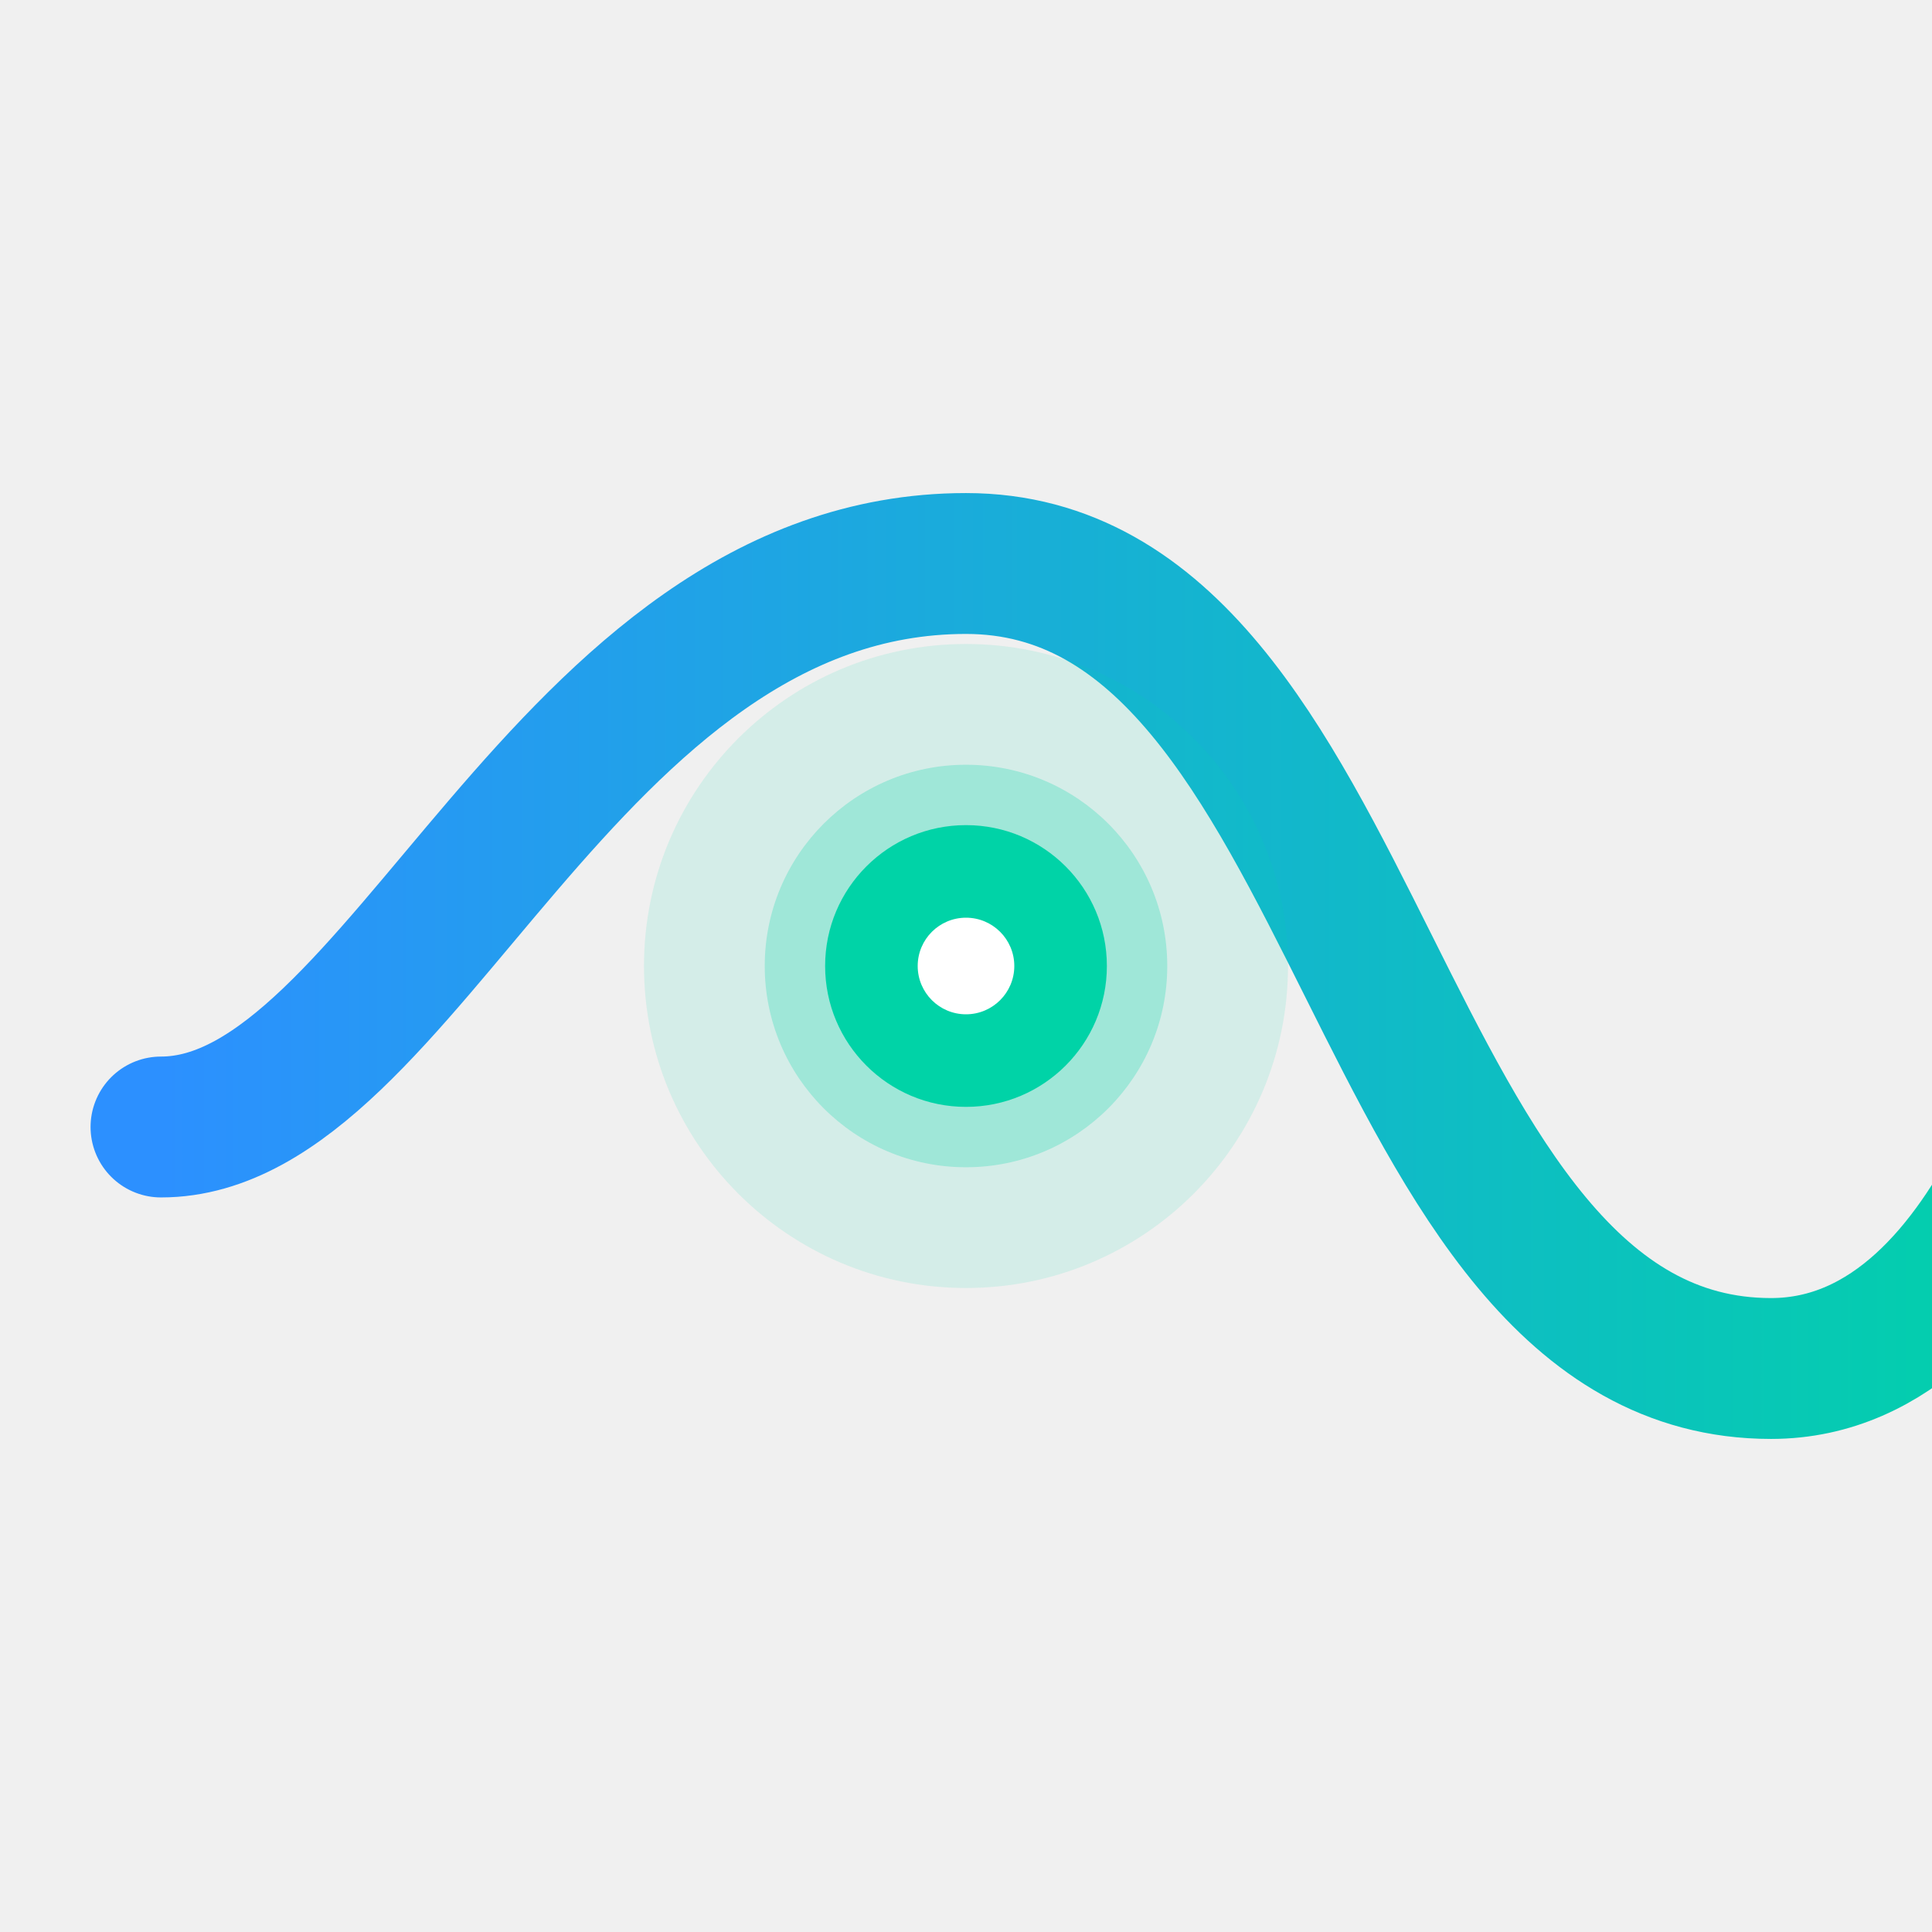
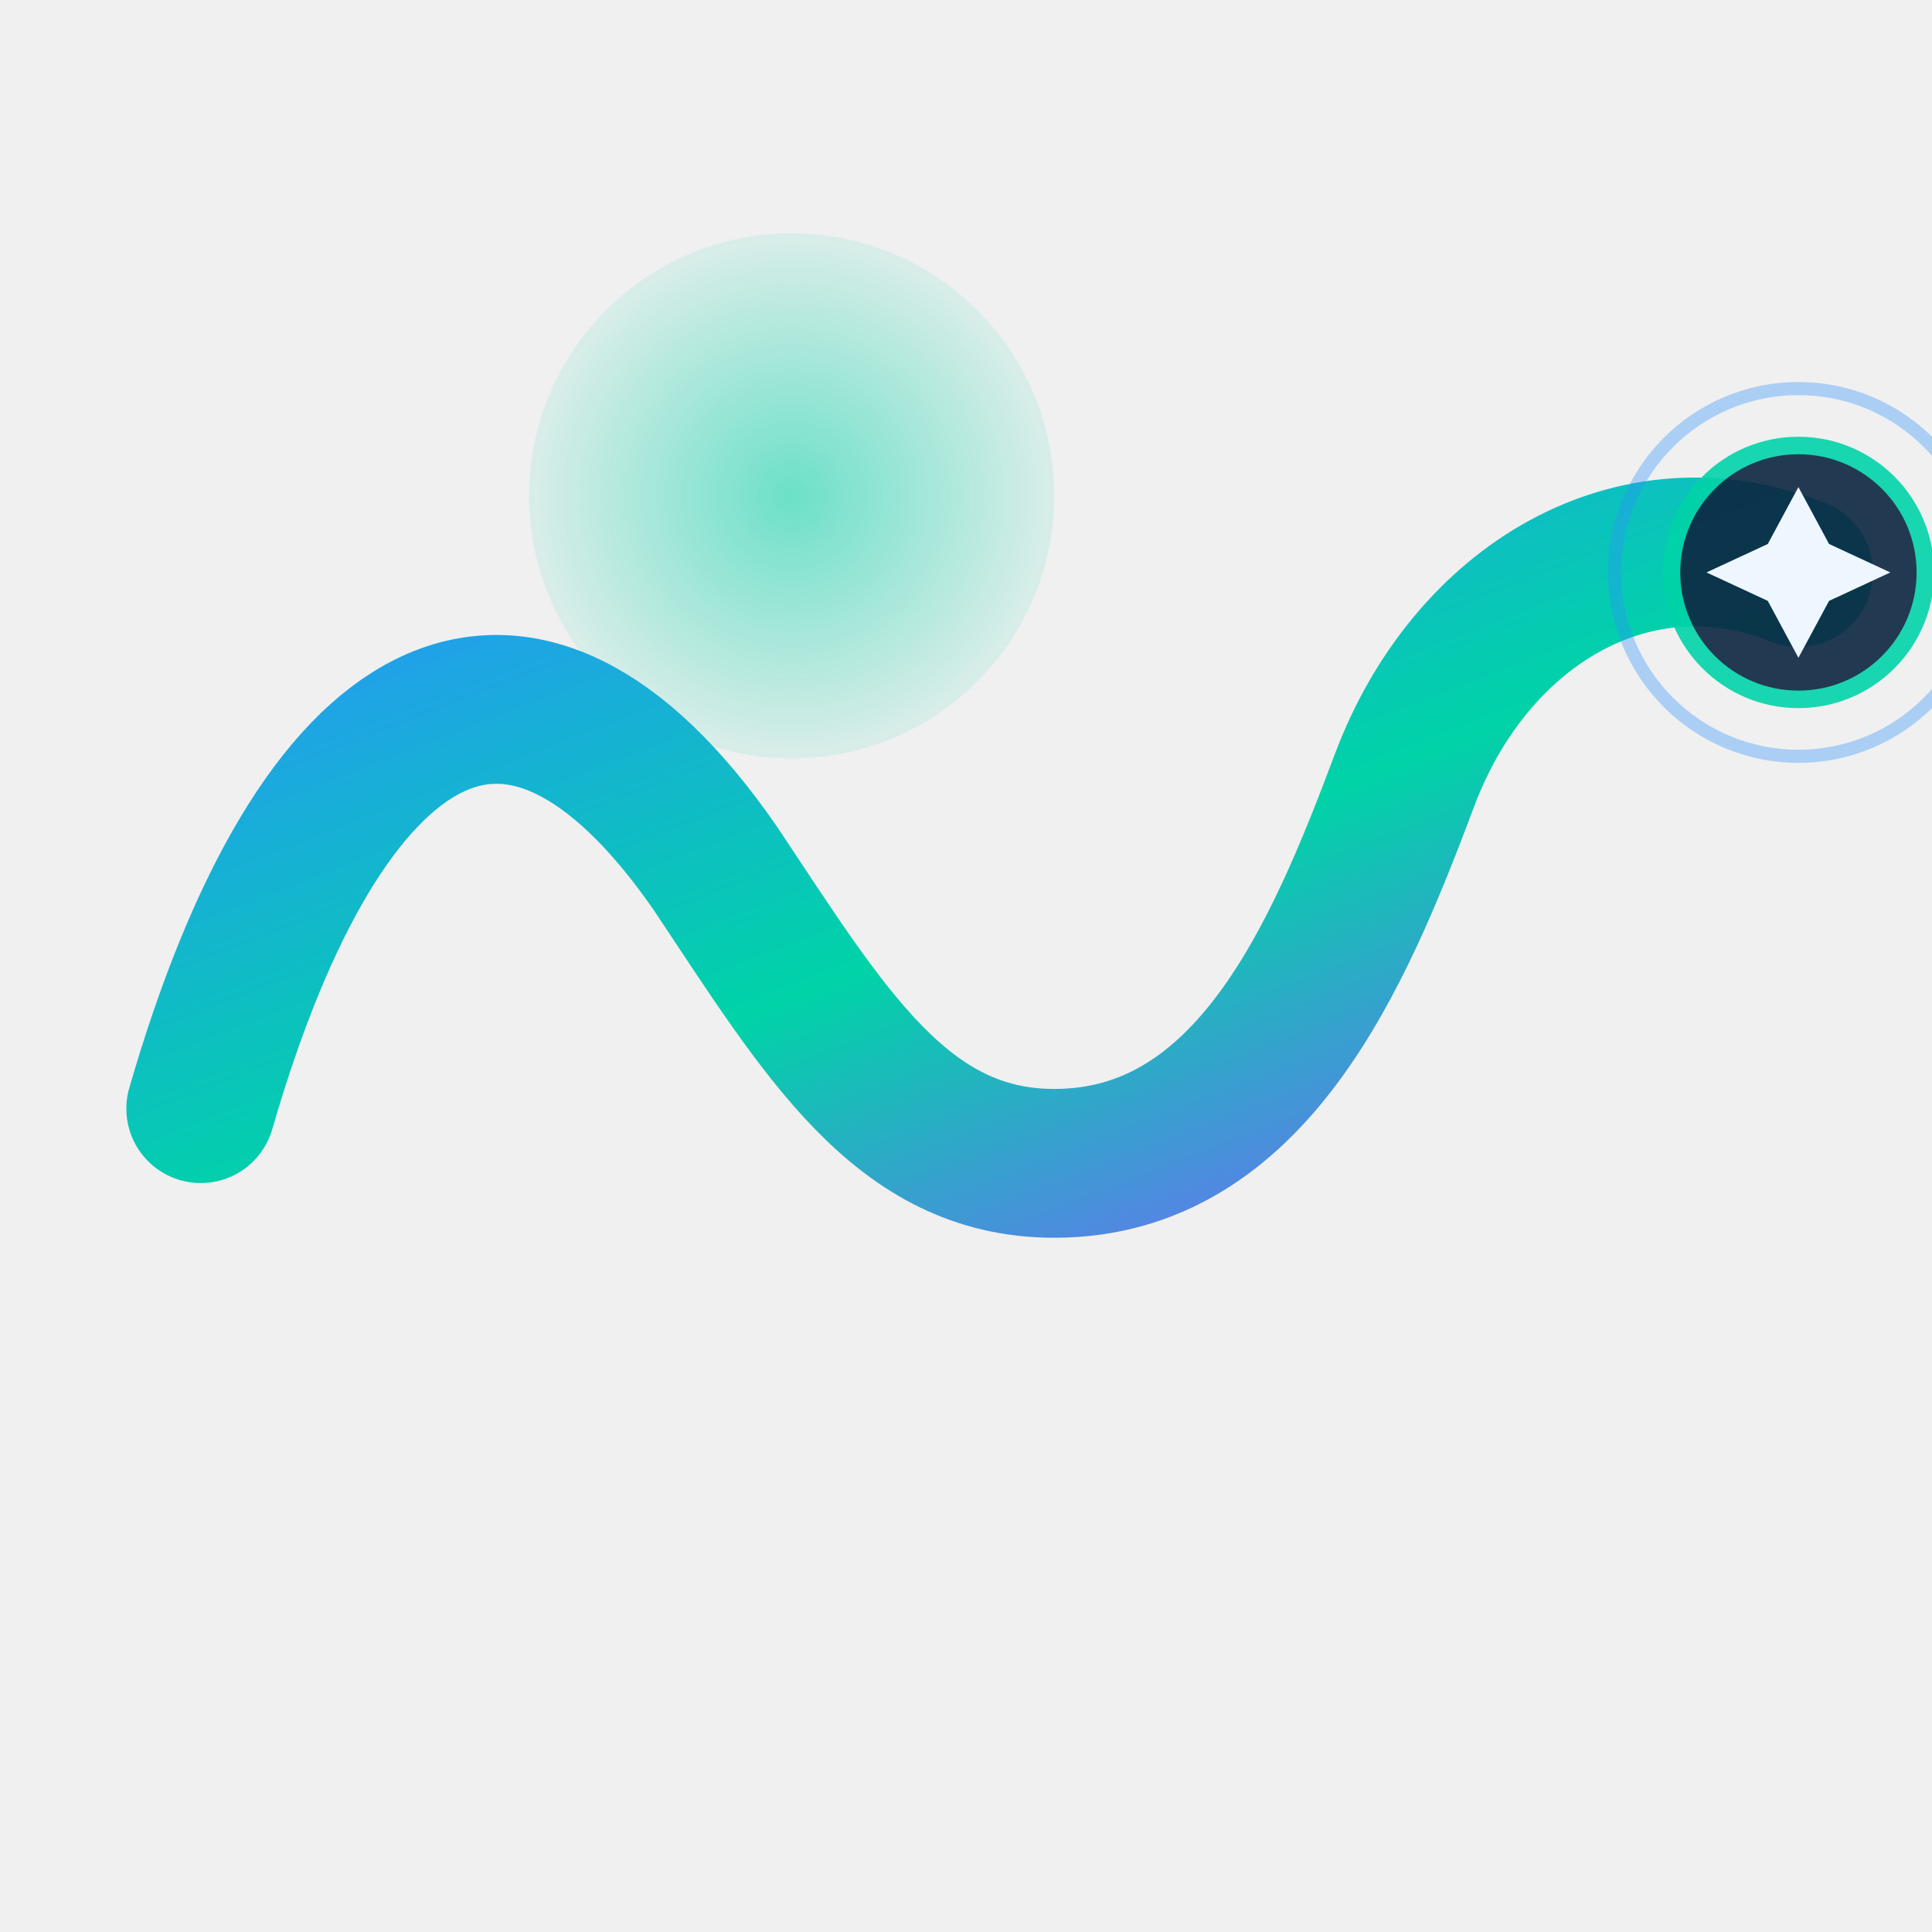
- <svg xmlns="http://www.w3.org/2000/svg" viewBox="0 0 48 48" fill="none">
-   <path d="M4 28C10 28 14 14 24 14C34 14 34 34 44 34C50 34 52 24 52 24" stroke="url(#gi)" stroke-width="3.5" stroke-linecap="round" fill="none" />
-   <circle cx="24" cy="24" r="8" fill="#00d3a7" opacity="0.12" />
-   <circle cx="24" cy="24" r="5" fill="#00d3a7" opacity="0.25" />
-   <circle cx="24" cy="24" r="3.5" fill="#00d3a7" />
-   <circle cx="24" cy="24" r="1.2" fill="#fff" />
+ <svg xmlns="http://www.w3.org/2000/svg" width="512" height="512" viewBox="0 0 512 512">
  <defs>
-     <linearGradient id="gi" x1="4" y1="24" x2="52" y2="24" gradientUnits="userSpaceOnUse">
-       <stop stop-color="#2c90ff" />
-       <stop offset="1" stop-color="#00d3a7" />
+     <linearGradient id="gR" x1="0" y1="0" x2="1" y2="1">
+       <stop offset="0" stop-color="#2c90ff" />
+       <stop offset="0.55" stop-color="#00d3a7" />
+       <stop offset="1" stop-color="#7b61ff" />
    </linearGradient>
+     <radialGradient id="gG" cx="50%" cy="50%" r="60%">
+       <stop offset="0" stop-color="#00d3a7" stop-opacity="0.55" />
+       <stop offset="1" stop-color="#00d3a7" stop-opacity="0" />
+     </radialGradient>
  </defs>
+   <g transform="translate(30,85) scale(0.58)">
+     <circle cx="310" cy="80" r="120" fill="url(#gG)" />
+     <path d="M 40 360              C 95 170, 185 120, 275 250              C 325 325, 360 385, 430 385              C 520 385, 560 290, 590 210              C 620 130, 695 85, 770 115" fill="none" stroke="url(#gR)" stroke-width="68" stroke-linecap="round" stroke-linejoin="round" />
+     <circle cx="770" cy="115" r="58" fill="#0b2540" opacity="0.90" stroke="#00d3a7" stroke-width="8" />
+     <path d="M 770 76              L 784 102              L 812 115              L 784 128              L 770 154              L 756 128              L 728 115              L 756 102 Z" fill="#eef6ff" />
+     <circle cx="770" cy="115" r="84" fill="none" stroke="#2c90ff" stroke-width="6" opacity="0.35" />
+   </g>
</svg>
